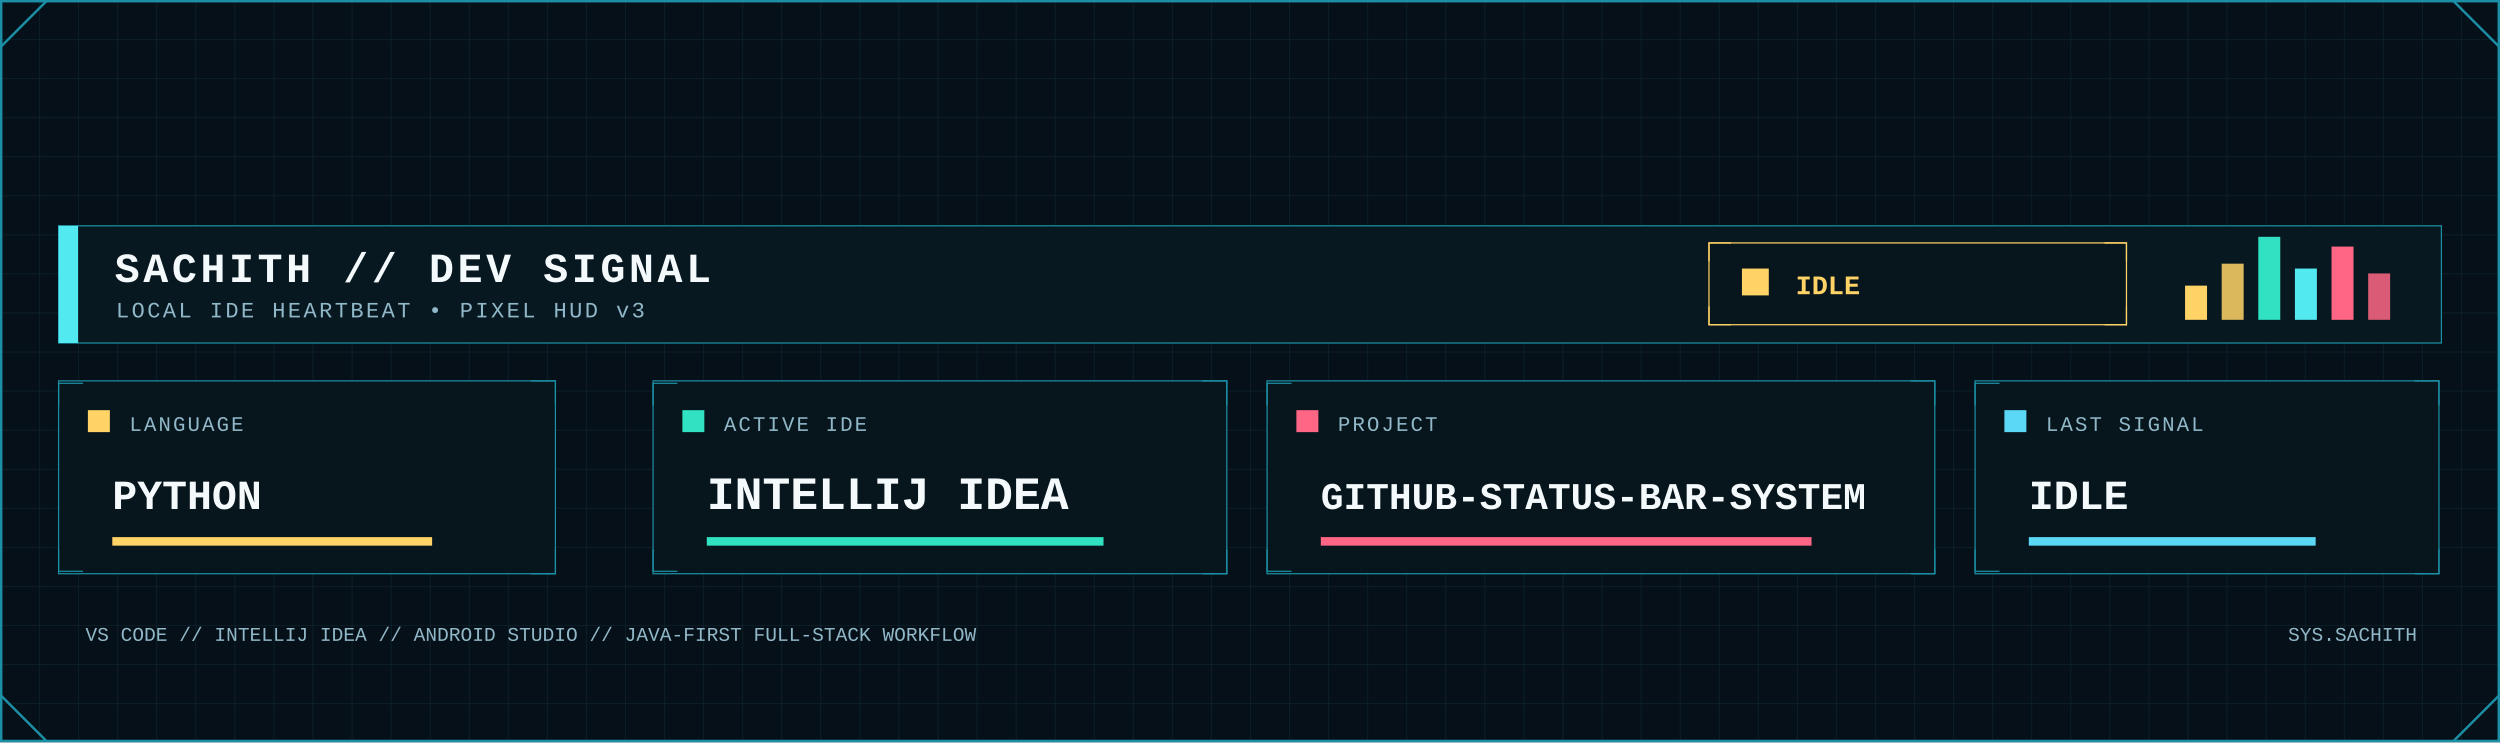
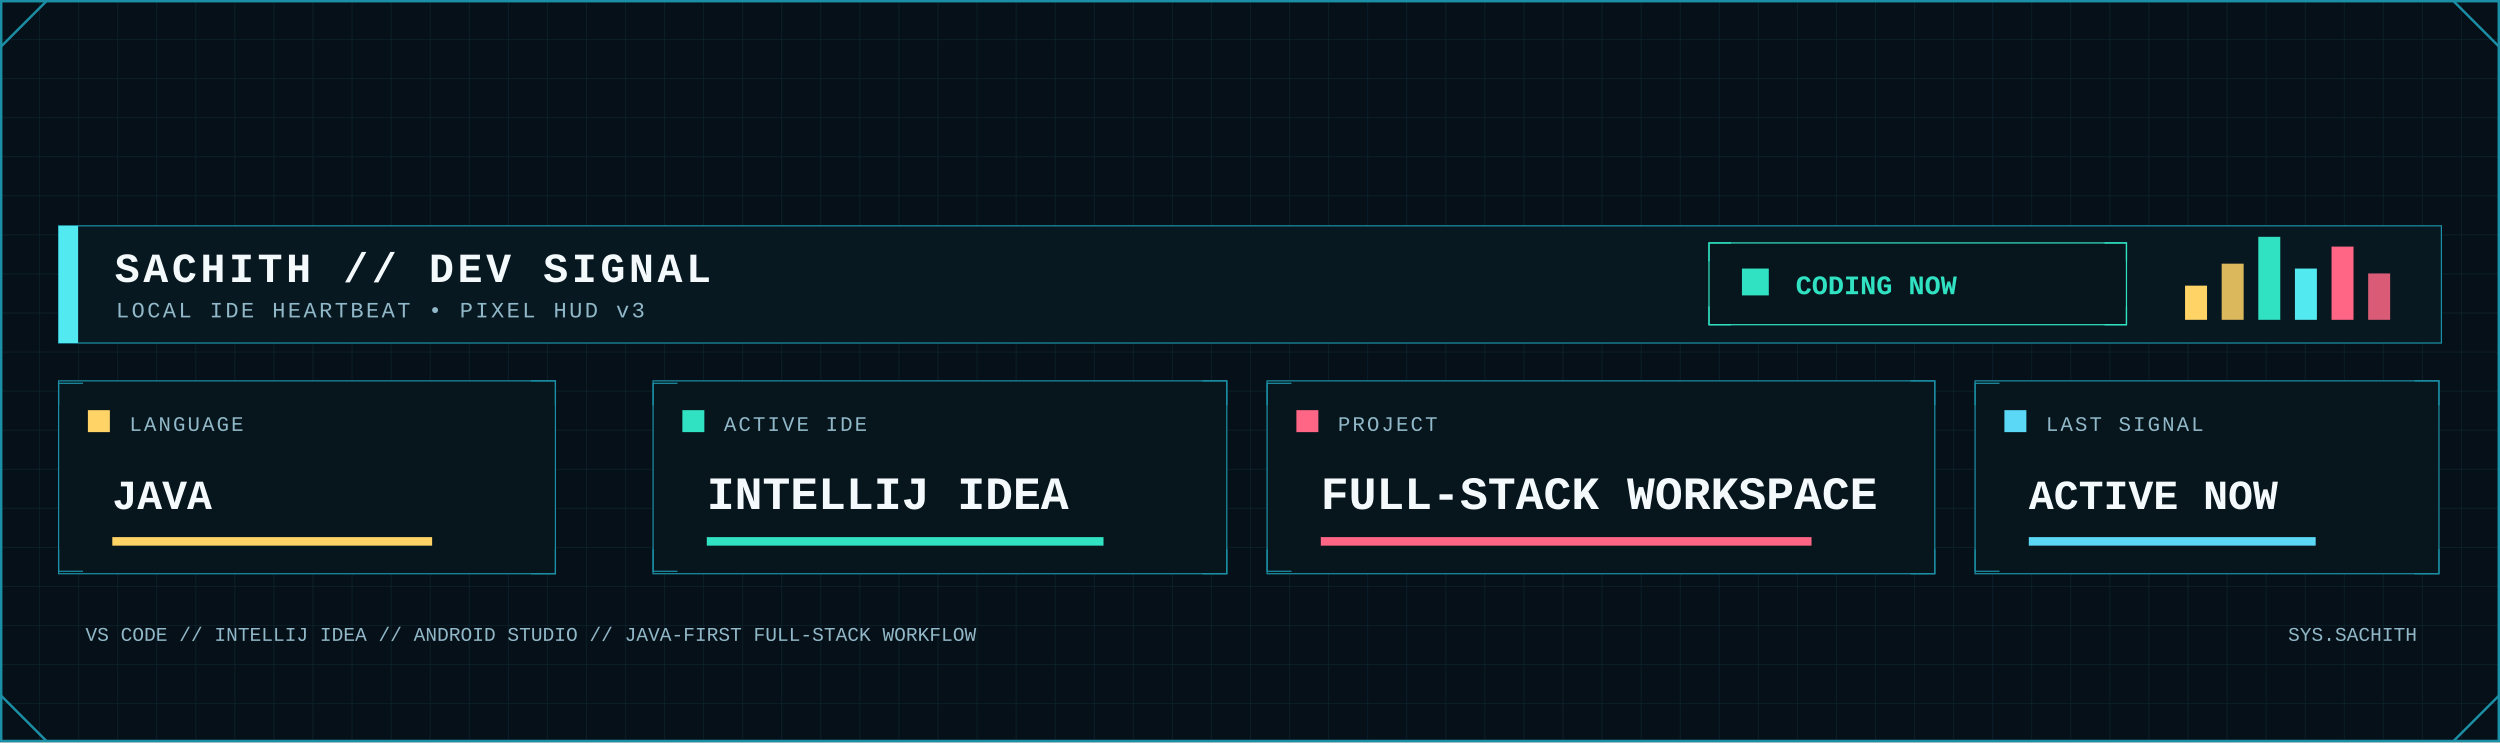
<svg xmlns="http://www.w3.org/2000/svg" width="2048" height="608" viewBox="0 0 2048 608" role="img" aria-label="Developer signal status">
  <defs>
    <pattern id="dev-grid" width="32" height="32" patternUnits="userSpaceOnUse">
      <path d="M32 0H0V32" fill="none" stroke="#123441" stroke-width="1" />
    </pattern>
    <linearGradient id="dev-area" x1="0" x2="0" y1="0" y2="1">
      <stop offset="0" stop-color="#0FA8A8" stop-opacity=".45" />
      <stop offset="1" stop-color="#0FA8A8" stop-opacity=".04" />
    </linearGradient>
    <filter id="dev-glow" x="-80%" y="-80%" width="260%" height="260%">
      <feGaussianBlur stdDeviation="5" result="b" />
      <feMerge>
        <feMergeNode in="b" />
        <feMergeNode in="SourceGraphic" />
      </feMerge>
    </filter>
    <style>
      .mono { font-family: ui-monospace, SFMono-Regular, Menlo, Consolas, 'Liberation Mono', monospace; }
      .title { font-weight: 800; letter-spacing: 3px; }
      .label { font-size: 17px; letter-spacing: 1.7px; }
      .value { font-weight: 800; }
    </style>
  </defs>
  <rect width="2048" height="608" fill="#061018" />
  <rect width="2048" height="608" fill="url(#dev-grid)" opacity=".62" />
  <rect x="1" y="1" width="2046" height="606" fill="none" stroke="#1B8FA5" stroke-width="2" />
  <path d="M1 38L38 1 M2010 1L2047 38 M1 570L38 607 M2010 607L2047 570" fill="none" stroke="#1B8FA5" stroke-width="2" />
  <rect x="48" y="185" width="1952" height="96" fill="#081821" stroke="#1B8FA5" />
  <rect x="48" y="185" width="16" height="96" fill="#53E9F0" />
  <text class="mono title" x="94" y="231" font-size="34" fill="#F4FAFC">SACHITH // DEV SIGNAL</text>
  <text class="mono" x="95" y="260" font-size="18" letter-spacing="2" fill="#91B8C8">LOCAL IDE HEARTBEAT • PIXEL HUD v3</text>
-   <rect x="1400" y="199" width="342" height="67" fill="#07151d" stroke="#FFD365" />
-   <path d="M1400 214v-15h18 M1724 199h18v15 M1400 251v15h18 M1724 266h18v-15" fill="none" stroke="#FFD365" />
-   <rect x="1427" y="220" width="22" height="22" fill="#FFD365" />
-   <text class="mono value" x="1471" y="241" font-size="22" fill="#FFD365">IDLE</text>
+   <rect x="1400" y="199" width="342" height="67" fill="#07151d" stroke="#30E2C2" />
+   <path d="M1400 214v-15h18 M1724 199h18v15 M1400 251v15h18 M1724 266h18v-15" fill="none" stroke="#30E2C2" />
+   <rect x="1427" y="220" width="22" height="22" fill="#30E2C2" />
+   <text class="mono value" x="1471" y="241" font-size="22" fill="#30E2C2">CODING NOW</text>
  <rect x="1790" y="234" width="18" height="28" fill="#FFD365" />
  <rect x="1820" y="216" width="18" height="46" fill="#FFD365" opacity=".85" />
  <rect x="1850" y="194" width="18" height="68" fill="#30E2C2" />
  <rect x="1880" y="220" width="18" height="42" fill="#53E9F0" />
  <rect x="1910" y="202" width="18" height="60" fill="#FF6685" />
  <rect x="1940" y="224" width="18" height="38" fill="#FF6685" opacity=".85" />
  <g>
    <rect x="48" y="312" width="407" height="158" fill="#07151d" stroke="#1B8FA5" />
    <path d="M48 332v-18h20 M435 312h20v20 M48 450v18h20 M435 470h20v-20" fill="none" stroke="#1B8FA5" />
    <rect x="72" y="336" width="18" height="18" fill="#FFD365" />
    <text class="mono label" x="106" y="353" fill="#91B8C8">LANGUAGE</text>
-     <text class="mono value" x="92" y="417" font-size="34" fill="#F4FAFC">PYTHON</text>
+     <text class="mono value" x="92" y="417" font-size="34" fill="#F4FAFC">JAVA</text>
    <rect x="92" y="440" width="262" height="7" fill="#FFD365" />
  </g>
  <g>
    <rect x="535" y="312" width="470" height="158" fill="#07151d" stroke="#1B8FA5" />
    <path d="M535 332v-18h20 M985 312h20v20 M535 450v18h20 M985 470h20v-20" fill="none" stroke="#1B8FA5" />
    <rect x="559" y="336" width="18" height="18" fill="#30E2C2" />
    <text class="mono label" x="593" y="353" fill="#91B8C8">ACTIVE IDE</text>
    <text class="mono value" x="579" y="417" font-size="38" fill="#F4FAFC">INTELLIJ IDEA</text>
    <rect x="579" y="440" width="325" height="7" fill="#30E2C2" />
  </g>
  <g>
    <rect x="1038" y="312" width="547" height="158" fill="#07151d" stroke="#1B8FA5" />
    <path d="M1038 332v-18h20 M1565 312h20v20 M1038 450v18h20 M1565 470h20v-20" fill="none" stroke="#1B8FA5" />
    <rect x="1062" y="336" width="18" height="18" fill="#FF6685" />
    <text class="mono label" x="1096" y="353" fill="#91B8C8">PROJECT</text>
-     <text class="mono value" x="1082" y="417" font-size="31" fill="#F4FAFC">GITHUB-STATUS-BAR-SYSTEM</text>
+     <text class="mono value" x="1082" y="417" font-size="38" fill="#F4FAFC">FULL-STACK WORKSPACE</text>
    <rect x="1082" y="440" width="402" height="7" fill="#FF6685" />
  </g>
  <g>
    <rect x="1618" y="312" width="380" height="158" fill="#07151d" stroke="#1B8FA5" />
    <path d="M1618 332v-18h20 M1978 312h20v20 M1618 450v18h20 M1978 470h20v-20" fill="none" stroke="#1B8FA5" />
    <rect x="1642" y="336" width="18" height="18" fill="#5BD8F5" />
    <text class="mono label" x="1676" y="353" fill="#91B8C8">LAST SIGNAL</text>
-     <text class="mono value" x="1662" y="417" font-size="34" fill="#F4FAFC">IDLE</text>
+     <text class="mono value" x="1662" y="417" font-size="34" fill="#F4FAFC">ACTIVE NOW</text>
    <rect x="1662" y="440" width="235" height="7" fill="#5BD8F5" />
  </g>
  <text class="mono" x="70" y="525" font-size="16" fill="#91B8C8">VS CODE // INTELLIJ IDEA // ANDROID STUDIO // JAVA-FIRST FULL-STACK WORKFLOW</text>
  <text class="mono" x="1980" y="525" text-anchor="end" font-size="16" fill="#91B8C8">SYS.SACHITH</text>
</svg>
